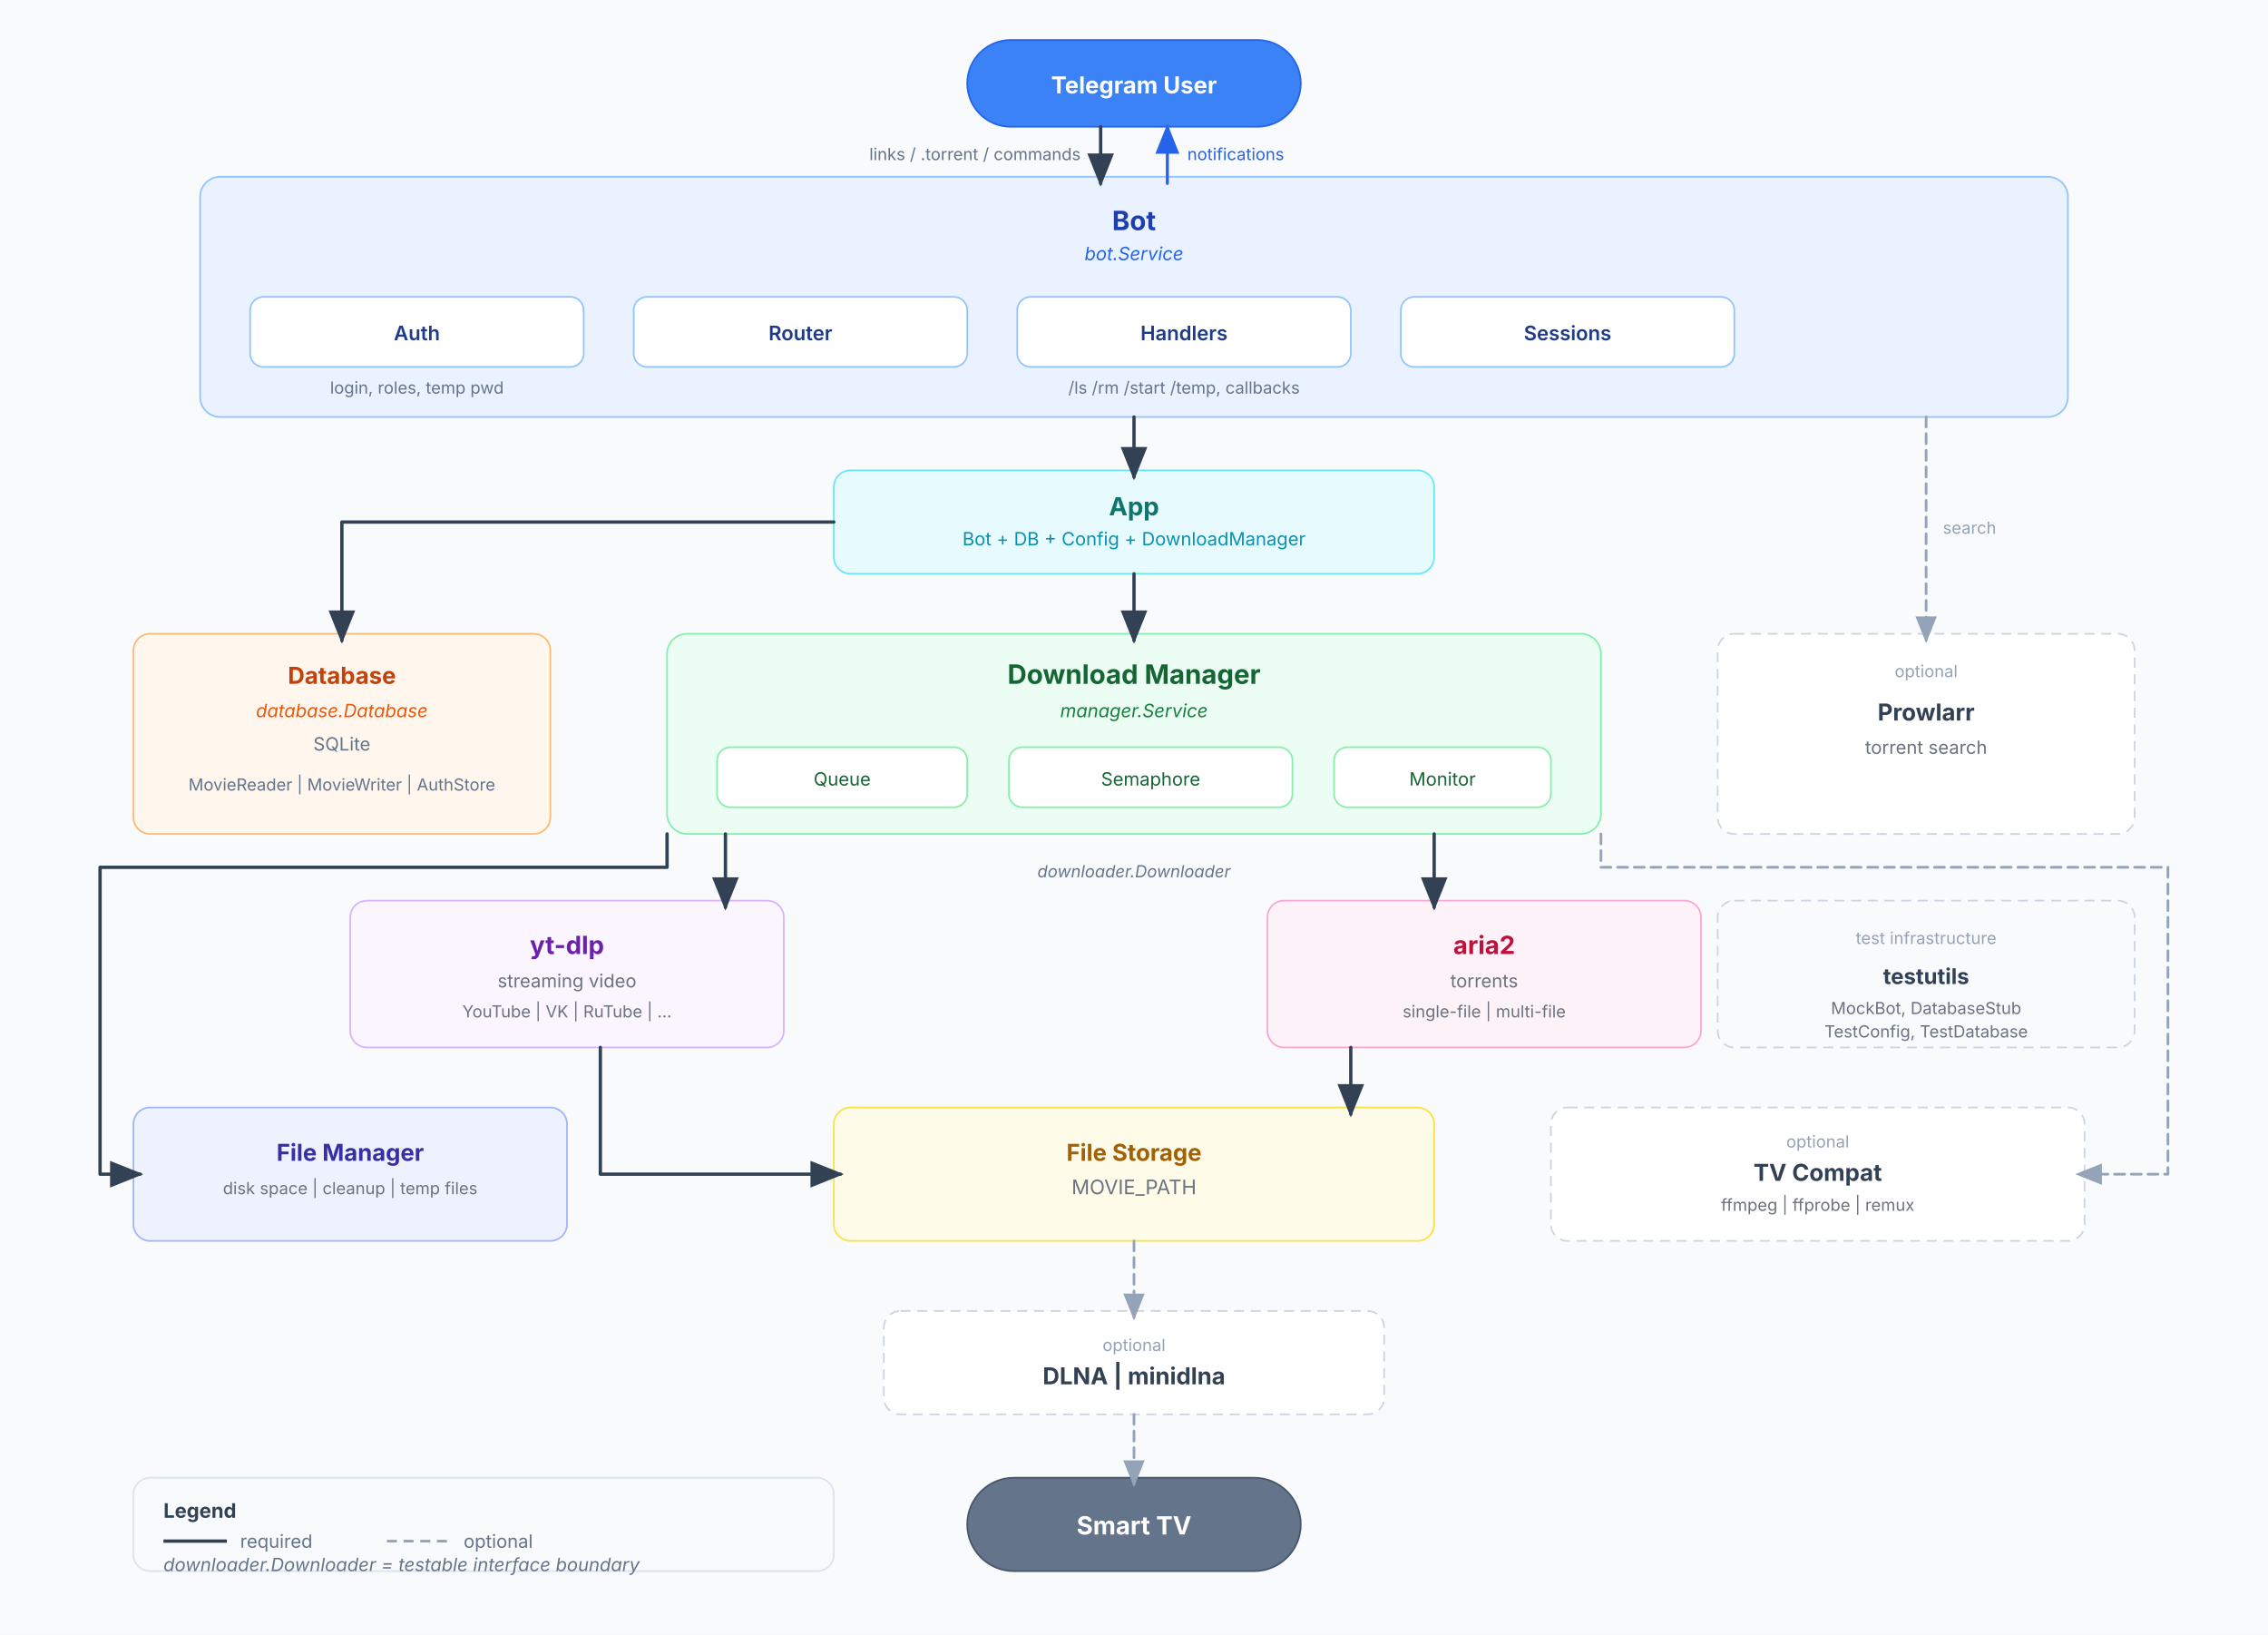
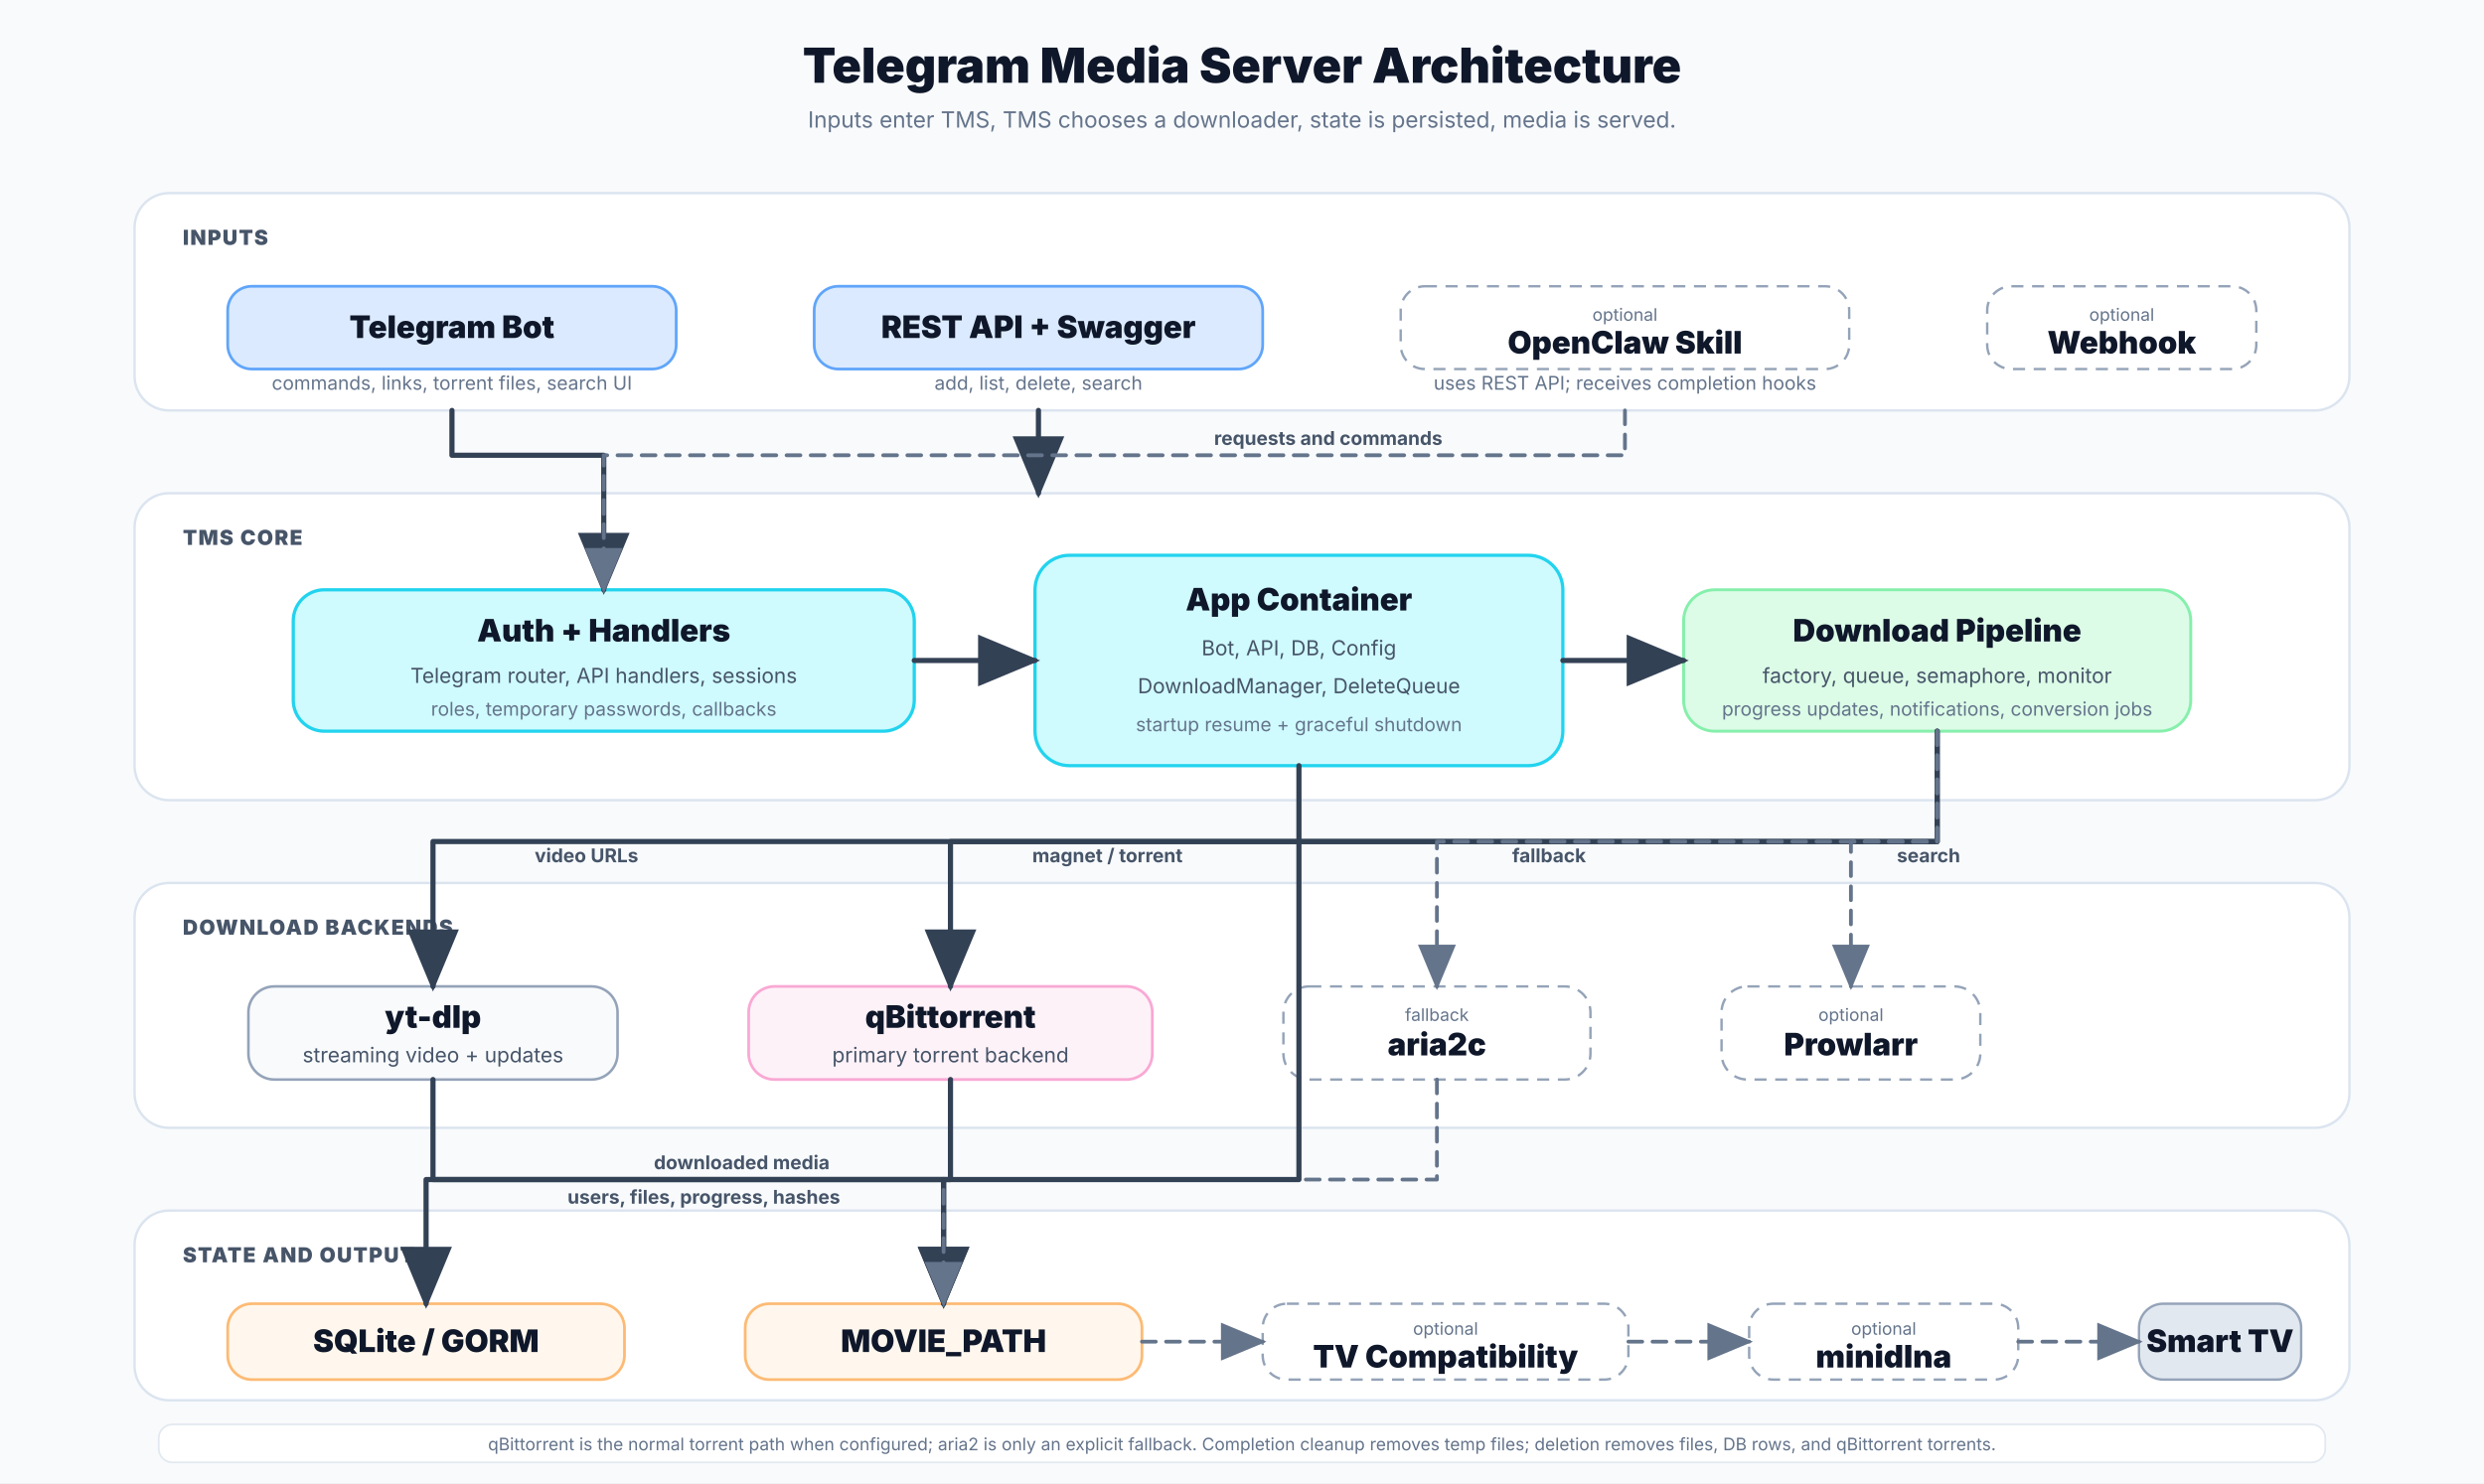
- <svg xmlns="http://www.w3.org/2000/svg" viewBox="0 0 1360 980" font-family="Inter, system-ui, -apple-system, Segoe UI, sans-serif" font-size="13">
+ <svg xmlns="http://www.w3.org/2000/svg" viewBox="0 0 1440 860" font-family="Inter, system-ui, -apple-system, Segoe UI, sans-serif">
  <defs>
-     <marker id="arr" markerWidth="10" markerHeight="8" refX="9" refY="4" orient="auto">
-       <path d="M0,0 L10,4 L0,8 Z" fill="#334155" />
+     <marker id="arrow" markerWidth="12" markerHeight="10" refX="11" refY="5" orient="auto">
+       <path d="M0,0 L12,5 L0,10 Z" fill="#334155" />
    </marker>
-     <marker id="arrOpt" markerWidth="10" markerHeight="8" refX="9" refY="4" orient="auto">
-       <path d="M0,0 L10,4 L0,8 Z" fill="#94a3b8" />
+     <marker id="arrowSoft" markerWidth="12" markerHeight="10" refX="11" refY="5" orient="auto">
+       <path d="M0,0 L12,5 L0,10 Z" fill="#64748b" />
    </marker>
-     <marker id="arrUp" markerWidth="10" markerHeight="8" refX="9" refY="4" orient="auto">
-       <path d="M0,0 L10,4 L0,8 Z" fill="#2563eb" />
-     </marker>
+     <style>
+       .title { font-size: 28px; font-weight: 850; fill: #0f172a; }
+       .subtitle { font-size: 13px; fill: #64748b; }
+       .section { font-size: 12px; font-weight: 850; fill: #475569; letter-spacing: .8px; }
+       .card-title { font-size: 18px; font-weight: 850; fill: #0f172a; }
+       .card-subtitle { font-size: 12px; fill: #475569; }
+       .small { font-size: 11px; fill: #64748b; }
+       .tiny { font-size: 10px; fill: #64748b; }
+       .panel { fill: #ffffff; stroke: #dbe4ef; stroke-width: 1.4; }
+       .input { fill: #dbeafe; stroke: #60a5fa; stroke-width: 1.6; }
+       .core { fill: #cffafe; stroke: #22d3ee; stroke-width: 1.9; }
+       .manager { fill: #dcfce7; stroke: #86efac; stroke-width: 1.7; }
+       .video { fill: #f8fafc; stroke: #94a3b8; stroke-width: 1.5; }
+       .torrent { fill: #fdf2f8; stroke: #f9a8d4; stroke-width: 1.6; }
+       .store { fill: #fff7ed; stroke: #fdba74; stroke-width: 1.6; }
+       .optional { fill: #ffffff; stroke: #94a3b8; stroke-width: 1.4; stroke-dasharray: 7,5; }
+       .arrow { stroke: #334155; stroke-width: 3; fill: none; marker-end: url(#arrow); }
+       .arrow-soft { stroke: #64748b; stroke-width: 2.2; fill: none; stroke-dasharray: 8,6; marker-end: url(#arrowSoft); }
+       .label { font-size: 11px; font-weight: 700; fill: #475569; }
+     </style>
  </defs>
-   <rect width="1360" height="980" fill="#f8fafc" />
-   <rect x="580" y="24" width="200" height="52" rx="26" fill="#3b82f6" stroke="#2563eb" />
-   <text x="680" y="56" text-anchor="middle" fill="#fff" font-size="14" font-weight="700">Telegram User</text>
-   <rect x="120" y="106" width="1120" height="144" rx="12" fill="#eaf2ff" stroke="#93c5fd" />
-   <text x="680" y="138" text-anchor="middle" fill="#1e40af" font-size="16" font-weight="700">Bot</text>
-   <text x="680" y="156" text-anchor="middle" fill="#2563eb" font-size="11" font-style="italic">bot.Service</text>
-   <rect x="150" y="178" width="200" height="42" rx="8" fill="#ffffff" stroke="#93c5fd" />
-   <text x="250" y="204" text-anchor="middle" fill="#1e3a8a" font-size="12" font-weight="600">Auth</text>
-   <rect x="380" y="178" width="200" height="42" rx="8" fill="#ffffff" stroke="#93c5fd" />
-   <text x="480" y="204" text-anchor="middle" fill="#1e3a8a" font-size="12" font-weight="600">Router</text>
-   <rect x="610" y="178" width="200" height="42" rx="8" fill="#ffffff" stroke="#93c5fd" />
-   <text x="710" y="204" text-anchor="middle" fill="#1e3a8a" font-size="12" font-weight="600">Handlers</text>
-   <rect x="840" y="178" width="200" height="42" rx="8" fill="#ffffff" stroke="#93c5fd" />
-   <text x="940" y="204" text-anchor="middle" fill="#1e3a8a" font-size="12" font-weight="600">Sessions</text>
-   <text x="250" y="236" text-anchor="middle" fill="#64748b" font-size="10">login, roles, temp pwd</text>
-   <text x="710" y="236" text-anchor="middle" fill="#64748b" font-size="10">/ls /rm /start /temp, callbacks</text>
-   <rect x="500" y="282" width="360" height="62" rx="10" fill="#e7fbff" stroke="#67e8f9" />
-   <text x="680" y="309" text-anchor="middle" fill="#0f766e" font-size="15" font-weight="700">App</text>
-   <text x="680" y="327" text-anchor="middle" fill="#0891b2" font-size="11">Bot + DB + Config + DownloadManager</text>
-   <rect x="80" y="380" width="250" height="120" rx="10" fill="#fff7ed" stroke="#fdba74" />
-   <text x="205" y="410" text-anchor="middle" fill="#c2410c" font-size="14" font-weight="700">Database</text>
-   <text x="205" y="430" text-anchor="middle" fill="#ea580c" font-size="11" font-style="italic">database.Database</text>
-   <text x="205" y="450" text-anchor="middle" fill="#64748b" font-size="11">SQLite</text>
-   <text x="205" y="474" text-anchor="middle" fill="#64748b" font-size="10">MovieReader | MovieWriter | AuthStore</text>
-   <rect x="400" y="380" width="560" height="120" rx="12" fill="#ecfdf3" stroke="#86efac" />
-   <text x="680" y="410" text-anchor="middle" fill="#166534" font-size="16" font-weight="700">Download Manager</text>
-   <text x="680" y="430" text-anchor="middle" fill="#15803d" font-size="11" font-style="italic">manager.Service</text>
-   <rect x="430" y="448" width="150" height="36" rx="8" fill="#ffffff" stroke="#86efac" />
-   <text x="505" y="471" text-anchor="middle" fill="#166534" font-size="11">Queue</text>
-   <rect x="605" y="448" width="170" height="36" rx="8" fill="#ffffff" stroke="#86efac" />
-   <text x="690" y="471" text-anchor="middle" fill="#166534" font-size="11">Semaphore</text>
-   <rect x="800" y="448" width="130" height="36" rx="8" fill="#ffffff" stroke="#86efac" />
-   <text x="865" y="471" text-anchor="middle" fill="#166534" font-size="11">Monitor</text>
-   <rect x="1030" y="380" width="250" height="120" rx="10" fill="#ffffff" stroke="#cbd5e1" stroke-dasharray="6,4" />
-   <text x="1155" y="406" text-anchor="middle" fill="#94a3b8" font-size="10">optional</text>
-   <text x="1155" y="432" text-anchor="middle" fill="#334155" font-size="14" font-weight="700">Prowlarr</text>
-   <text x="1155" y="452" text-anchor="middle" fill="#6b7280" font-size="11">torrent search</text>
-   <rect x="210" y="540" width="260" height="88" rx="10" fill="#faf5ff" stroke="#d8b4fe" />
-   <text x="340" y="572" text-anchor="middle" fill="#6b21a8" font-size="15" font-weight="700">yt-dlp</text>
-   <text x="340" y="592" text-anchor="middle" fill="#6b7280" font-size="11">streaming video</text>
-   <text x="340" y="610" text-anchor="middle" fill="#6b7280" font-size="10">YouTube | VK | RuTube | ...</text>
-   <rect x="760" y="540" width="260" height="88" rx="10" fill="#fdf2f8" stroke="#f9a8d4" />
-   <text x="890" y="572" text-anchor="middle" fill="#be123c" font-size="15" font-weight="700">aria2</text>
-   <text x="890" y="592" text-anchor="middle" fill="#6b7280" font-size="11">torrents</text>
-   <text x="890" y="610" text-anchor="middle" fill="#6b7280" font-size="10">single-file | multi-file</text>
-   <rect x="80" y="664" width="260" height="80" rx="10" fill="#eef2ff" stroke="#a5b4fc" />
-   <text x="210" y="696" text-anchor="middle" fill="#3730a3" font-size="14" font-weight="700">File Manager</text>
-   <text x="210" y="716" text-anchor="middle" fill="#6b7280" font-size="10">disk space | cleanup | temp files</text>
-   <rect x="500" y="664" width="360" height="80" rx="10" fill="#fefce8" stroke="#fde047" />
-   <text x="680" y="696" text-anchor="middle" fill="#a16207" font-size="14" font-weight="700">File Storage</text>
-   <text x="680" y="716" text-anchor="middle" fill="#6b7280" font-size="12">MOVIE_PATH</text>
-   <rect x="930" y="664" width="320" height="80" rx="10" fill="#ffffff" stroke="#cbd5e1" stroke-dasharray="6,4" />
-   <text x="1090" y="688" text-anchor="middle" fill="#94a3b8" font-size="10">optional</text>
-   <text x="1090" y="708" text-anchor="middle" fill="#334155" font-size="14" font-weight="700">TV Compat</text>
-   <text x="1090" y="726" text-anchor="middle" fill="#6b7280" font-size="10">ffmpeg | ffprobe | remux</text>
-   <rect x="530" y="786" width="300" height="62" rx="10" fill="#ffffff" stroke="#cbd5e1" stroke-dasharray="6,4" />
-   <text x="680" y="810" text-anchor="middle" fill="#94a3b8" font-size="10">optional</text>
-   <text x="680" y="830" text-anchor="middle" fill="#334155" font-size="14" font-weight="700">DLNA | minidlna</text>
-   <rect x="580" y="886" width="200" height="56" rx="28" fill="#64748b" stroke="#475569" />
-   <text x="680" y="920" text-anchor="middle" fill="#ffffff" font-size="15" font-weight="700">Smart TV</text>
-   <rect x="1030" y="540" width="250" height="88" rx="10" fill="#f8fafc" stroke="#cbd5e1" stroke-dasharray="6,4" />
-   <text x="1155" y="566" text-anchor="middle" fill="#94a3b8" font-size="10">test infrastructure</text>
-   <text x="1155" y="590" text-anchor="middle" fill="#334155" font-size="13" font-weight="700">testutils</text>
-   <text x="1155" y="608" text-anchor="middle" fill="#6b7280" font-size="10">MockBot, DatabaseStub</text>
-   <text x="1155" y="622" text-anchor="middle" fill="#6b7280" font-size="10">TestConfig, TestDatabase</text>
-   <rect x="80" y="886" width="420" height="56" rx="10" fill="none" stroke="#dbe3ee" />
-   <text x="98" y="910" fill="#334155" font-size="12" font-weight="700">Legend</text>
-   <line x1="98" y1="924" x2="136" y2="924" stroke="#334155" stroke-width="2" />
-   <text x="144" y="928" fill="#64748b" font-size="11">required</text>
-   <line x1="232" y1="924" x2="270" y2="924" stroke="#94a3b8" stroke-width="1.6" stroke-dasharray="6,4" />
-   <text x="278" y="928" fill="#64748b" font-size="11">optional</text>
-   <text x="98" y="942" fill="#64748b" font-size="11" font-style="italic">downloader.Downloader = testable interface boundary</text>
-   <g stroke-linecap="round" stroke-linejoin="round" fill="none">
-     <line x1="660" y1="76" x2="660" y2="110" stroke="#334155" stroke-width="2" marker-end="url(#arr)" />
-     <text x="648" y="96" text-anchor="end" fill="#64748b" font-size="10" fill-opacity="1">links / .torrent / commands</text>
-     <line x1="700" y1="110" x2="700" y2="76" stroke="#2563eb" stroke-width="1.8" marker-end="url(#arrUp)" />
-     <text x="712" y="96" fill="#2563eb" font-size="10">notifications</text>
-     <line x1="680" y1="250" x2="680" y2="286" stroke="#334155" stroke-width="2" marker-end="url(#arr)" />
-     <path d="M500,313 H205 V384" stroke="#334155" stroke-width="2" marker-end="url(#arr)" />
-     <line x1="680" y1="344" x2="680" y2="384" stroke="#334155" stroke-width="2" marker-end="url(#arr)" />
-     <line x1="1155" y1="250" x2="1155" y2="384" stroke="#94a3b8" stroke-width="1.6" stroke-dasharray="6,4" marker-end="url(#arrOpt)" />
-     <text x="1165" y="320" fill="#94a3b8" font-size="10">search</text>
-     <line x1="435" y1="500" x2="435" y2="544" stroke="#334155" stroke-width="2" marker-end="url(#arr)" />
-     <line x1="860" y1="500" x2="860" y2="544" stroke="#334155" stroke-width="2" marker-end="url(#arr)" />
-     <text x="680" y="526" text-anchor="middle" fill="#64748b" font-size="10" font-style="italic">downloader.Downloader</text>
-     <path d="M400,500 V520 H60 V704 H84" stroke="#334155" stroke-width="2" marker-end="url(#arr)" />
-     <path d="M960,500 V520 H1300 V704 H1246" stroke="#94a3b8" stroke-width="1.6" stroke-dasharray="6,4" marker-end="url(#arrOpt)" />
-     <path d="M360,628 V704 H504" stroke="#334155" stroke-width="2" marker-end="url(#arr)" />
-     <line x1="810" y1="628" x2="810" y2="668" stroke="#334155" stroke-width="2" marker-end="url(#arr)" />
-     <line x1="680" y1="744" x2="680" y2="790" stroke="#94a3b8" stroke-width="1.6" stroke-dasharray="6,4" marker-end="url(#arrOpt)" />
-     <line x1="680" y1="848" x2="680" y2="890" stroke="#94a3b8" stroke-width="1.6" stroke-dasharray="6,4" marker-end="url(#arrOpt)" />
+   <rect width="1440" height="860" fill="#f8fafc" />
+   <text x="720" y="48" text-anchor="middle" class="title">Telegram Media Server Architecture</text>
+   <text x="720" y="74" text-anchor="middle" class="subtitle">Inputs enter TMS, TMS chooses a downloader, state is persisted, media is served.</text>
+   <rect x="78" y="112" width="1284" height="126" rx="20" class="panel" />
+   <text x="106" y="142" class="section">INPUTS</text>
+   <rect x="132" y="166" width="260" height="48" rx="14" class="input" />
+   <text x="262" y="196" text-anchor="middle" class="card-title">Telegram Bot</text>
+   <rect x="472" y="166" width="260" height="48" rx="14" class="input" />
+   <text x="602" y="196" text-anchor="middle" class="card-title">REST API + Swagger</text>
+   <rect x="812" y="166" width="260" height="48" rx="14" class="optional" />
+   <text x="942" y="186" text-anchor="middle" class="tiny">optional</text>
+   <text x="942" y="205" text-anchor="middle" class="card-title">OpenClaw Skill</text>
+   <rect x="1152" y="166" width="156" height="48" rx="14" class="optional" />
+   <text x="1230" y="186" text-anchor="middle" class="tiny">optional</text>
+   <text x="1230" y="205" text-anchor="middle" class="card-title">Webhook</text>
+   <text x="262" y="226" text-anchor="middle" class="small">commands, links, torrent files, search UI</text>
+   <text x="602" y="226" text-anchor="middle" class="small">add, list, delete, search</text>
+   <text x="942" y="226" text-anchor="middle" class="small">uses REST API; receives completion hooks</text>
+   <rect x="78" y="286" width="1284" height="178" rx="20" class="panel" />
+   <text x="106" y="316" class="section">TMS CORE</text>
+   <rect x="170" y="342" width="360" height="82" rx="18" class="core" />
+   <text x="350" y="372" text-anchor="middle" class="card-title">Auth + Handlers</text>
+   <text x="350" y="396" text-anchor="middle" class="card-subtitle">Telegram router, API handlers, sessions</text>
+   <text x="350" y="415" text-anchor="middle" class="small">roles, temporary passwords, callbacks</text>
+   <rect x="600" y="322" width="306" height="122" rx="20" class="core" />
+   <text x="753" y="354" text-anchor="middle" class="card-title">App Container</text>
+   <text x="753" y="380" text-anchor="middle" class="card-subtitle">Bot, API, DB, Config</text>
+   <text x="753" y="402" text-anchor="middle" class="card-subtitle">DownloadManager, DeleteQueue</text>
+   <text x="753" y="424" text-anchor="middle" class="small">startup resume + graceful shutdown</text>
+   <rect x="976" y="342" width="294" height="82" rx="18" class="manager" />
+   <text x="1123" y="372" text-anchor="middle" class="card-title">Download Pipeline</text>
+   <text x="1123" y="396" text-anchor="middle" class="card-subtitle">factory, queue, semaphore, monitor</text>
+   <text x="1123" y="415" text-anchor="middle" class="small">progress updates, notifications, conversion jobs</text>
+   <rect x="78" y="512" width="1284" height="142" rx="20" class="panel" />
+   <text x="106" y="542" class="section">DOWNLOAD BACKENDS</text>
+   <rect x="144" y="572" width="214" height="54" rx="15" class="video" />
+   <text x="251" y="596" text-anchor="middle" class="card-title">yt-dlp</text>
+   <text x="251" y="616" text-anchor="middle" class="card-subtitle">streaming video + updates</text>
+   <rect x="434" y="572" width="234" height="54" rx="15" class="torrent" />
+   <text x="551" y="596" text-anchor="middle" class="card-title">qBittorrent</text>
+   <text x="551" y="616" text-anchor="middle" class="card-subtitle">primary torrent backend</text>
+   <rect x="744" y="572" width="178" height="54" rx="15" class="optional" />
+   <text x="833" y="592" text-anchor="middle" class="tiny">fallback</text>
+   <text x="833" y="612" text-anchor="middle" class="card-title">aria2c</text>
+   <rect x="998" y="572" width="150" height="54" rx="15" class="optional" />
+   <text x="1073" y="592" text-anchor="middle" class="tiny">optional</text>
+   <text x="1073" y="612" text-anchor="middle" class="card-title">Prowlarr</text>
+   <rect x="78" y="702" width="1284" height="110" rx="20" class="panel" />
+   <text x="106" y="732" class="section">STATE AND OUTPUT</text>
+   <rect x="132" y="756" width="230" height="44" rx="14" class="store" />
+   <text x="247" y="784" text-anchor="middle" class="card-title">SQLite / GORM</text>
+   <rect x="432" y="756" width="230" height="44" rx="14" class="store" />
+   <text x="547" y="784" text-anchor="middle" class="card-title">MOVIE_PATH</text>
+   <rect x="732" y="756" width="212" height="44" rx="14" class="optional" />
+   <text x="838" y="774" text-anchor="middle" class="tiny">optional</text>
+   <text x="838" y="793" text-anchor="middle" class="card-title">TV Compatibility</text>
+   <rect x="1014" y="756" width="156" height="44" rx="14" class="optional" />
+   <text x="1092" y="774" text-anchor="middle" class="tiny">optional</text>
+   <text x="1092" y="793" text-anchor="middle" class="card-title">minidlna</text>
+   <rect x="1240" y="756" width="94" height="44" rx="14" fill="#e2e8f0" stroke="#94a3b8" stroke-width="1.4" />
+   <text x="1287" y="784" text-anchor="middle" class="card-title">Smart TV</text>
+   <g stroke-linecap="round" stroke-linejoin="round">
+     <path d="M602,238 V286" class="arrow" />
+     <path d="M262,238 V264 H350 V342" class="arrow" />
+     <path d="M942,238 V264 H350 V342" class="arrow-soft" />
+     <text x="770" y="258" text-anchor="middle" class="label">requests and commands</text>
+     <path d="M530,383 H600" class="arrow" />
+     <path d="M906,383 H976" class="arrow" />
+     <path d="M1123,424 V488 H251 V572" class="arrow" />
+     <text x="340" y="500" text-anchor="middle" class="label">video URLs</text>
+     <path d="M1123,424 V488 H551 V572" class="arrow" />
+     <text x="642" y="500" text-anchor="middle" class="label">magnet / torrent</text>
+     <path d="M1123,424 V488 H833 V572" class="arrow-soft" />
+     <text x="898" y="500" text-anchor="middle" class="label">fallback</text>
+     <path d="M1123,424 V488 H1073 V572" class="arrow-soft" />
+     <text x="1118" y="500" text-anchor="middle" class="label">search</text>
+     <path d="M551,626 V684 H547 V756" class="arrow" />
+     <path d="M251,626 V684 H547 V756" class="arrow" />
+     <path d="M833,626 V684 H547 V756" class="arrow-soft" />
+     <text x="430" y="678" text-anchor="middle" class="label">downloaded media</text>
+     <path d="M753,444 V684 H247 V756" class="arrow" />
+     <text x="408" y="698" text-anchor="middle" class="label">users, files, progress, hashes</text>
+     <path d="M662,778 H732" class="arrow-soft" />
+     <path d="M944,778 H1014" class="arrow-soft" />
+     <path d="M1170,778 H1240" class="arrow-soft" />
  </g>
+   <rect x="92" y="826" width="1256" height="22" rx="8" fill="#ffffff" stroke="#e2e8f0" />
+   <text x="720" y="841" text-anchor="middle" class="tiny">qBittorrent is the normal torrent path when configured; aria2 is only an explicit fallback. Completion cleanup removes temp files; deletion removes files, DB rows, and qBittorrent torrents.</text>
</svg>
